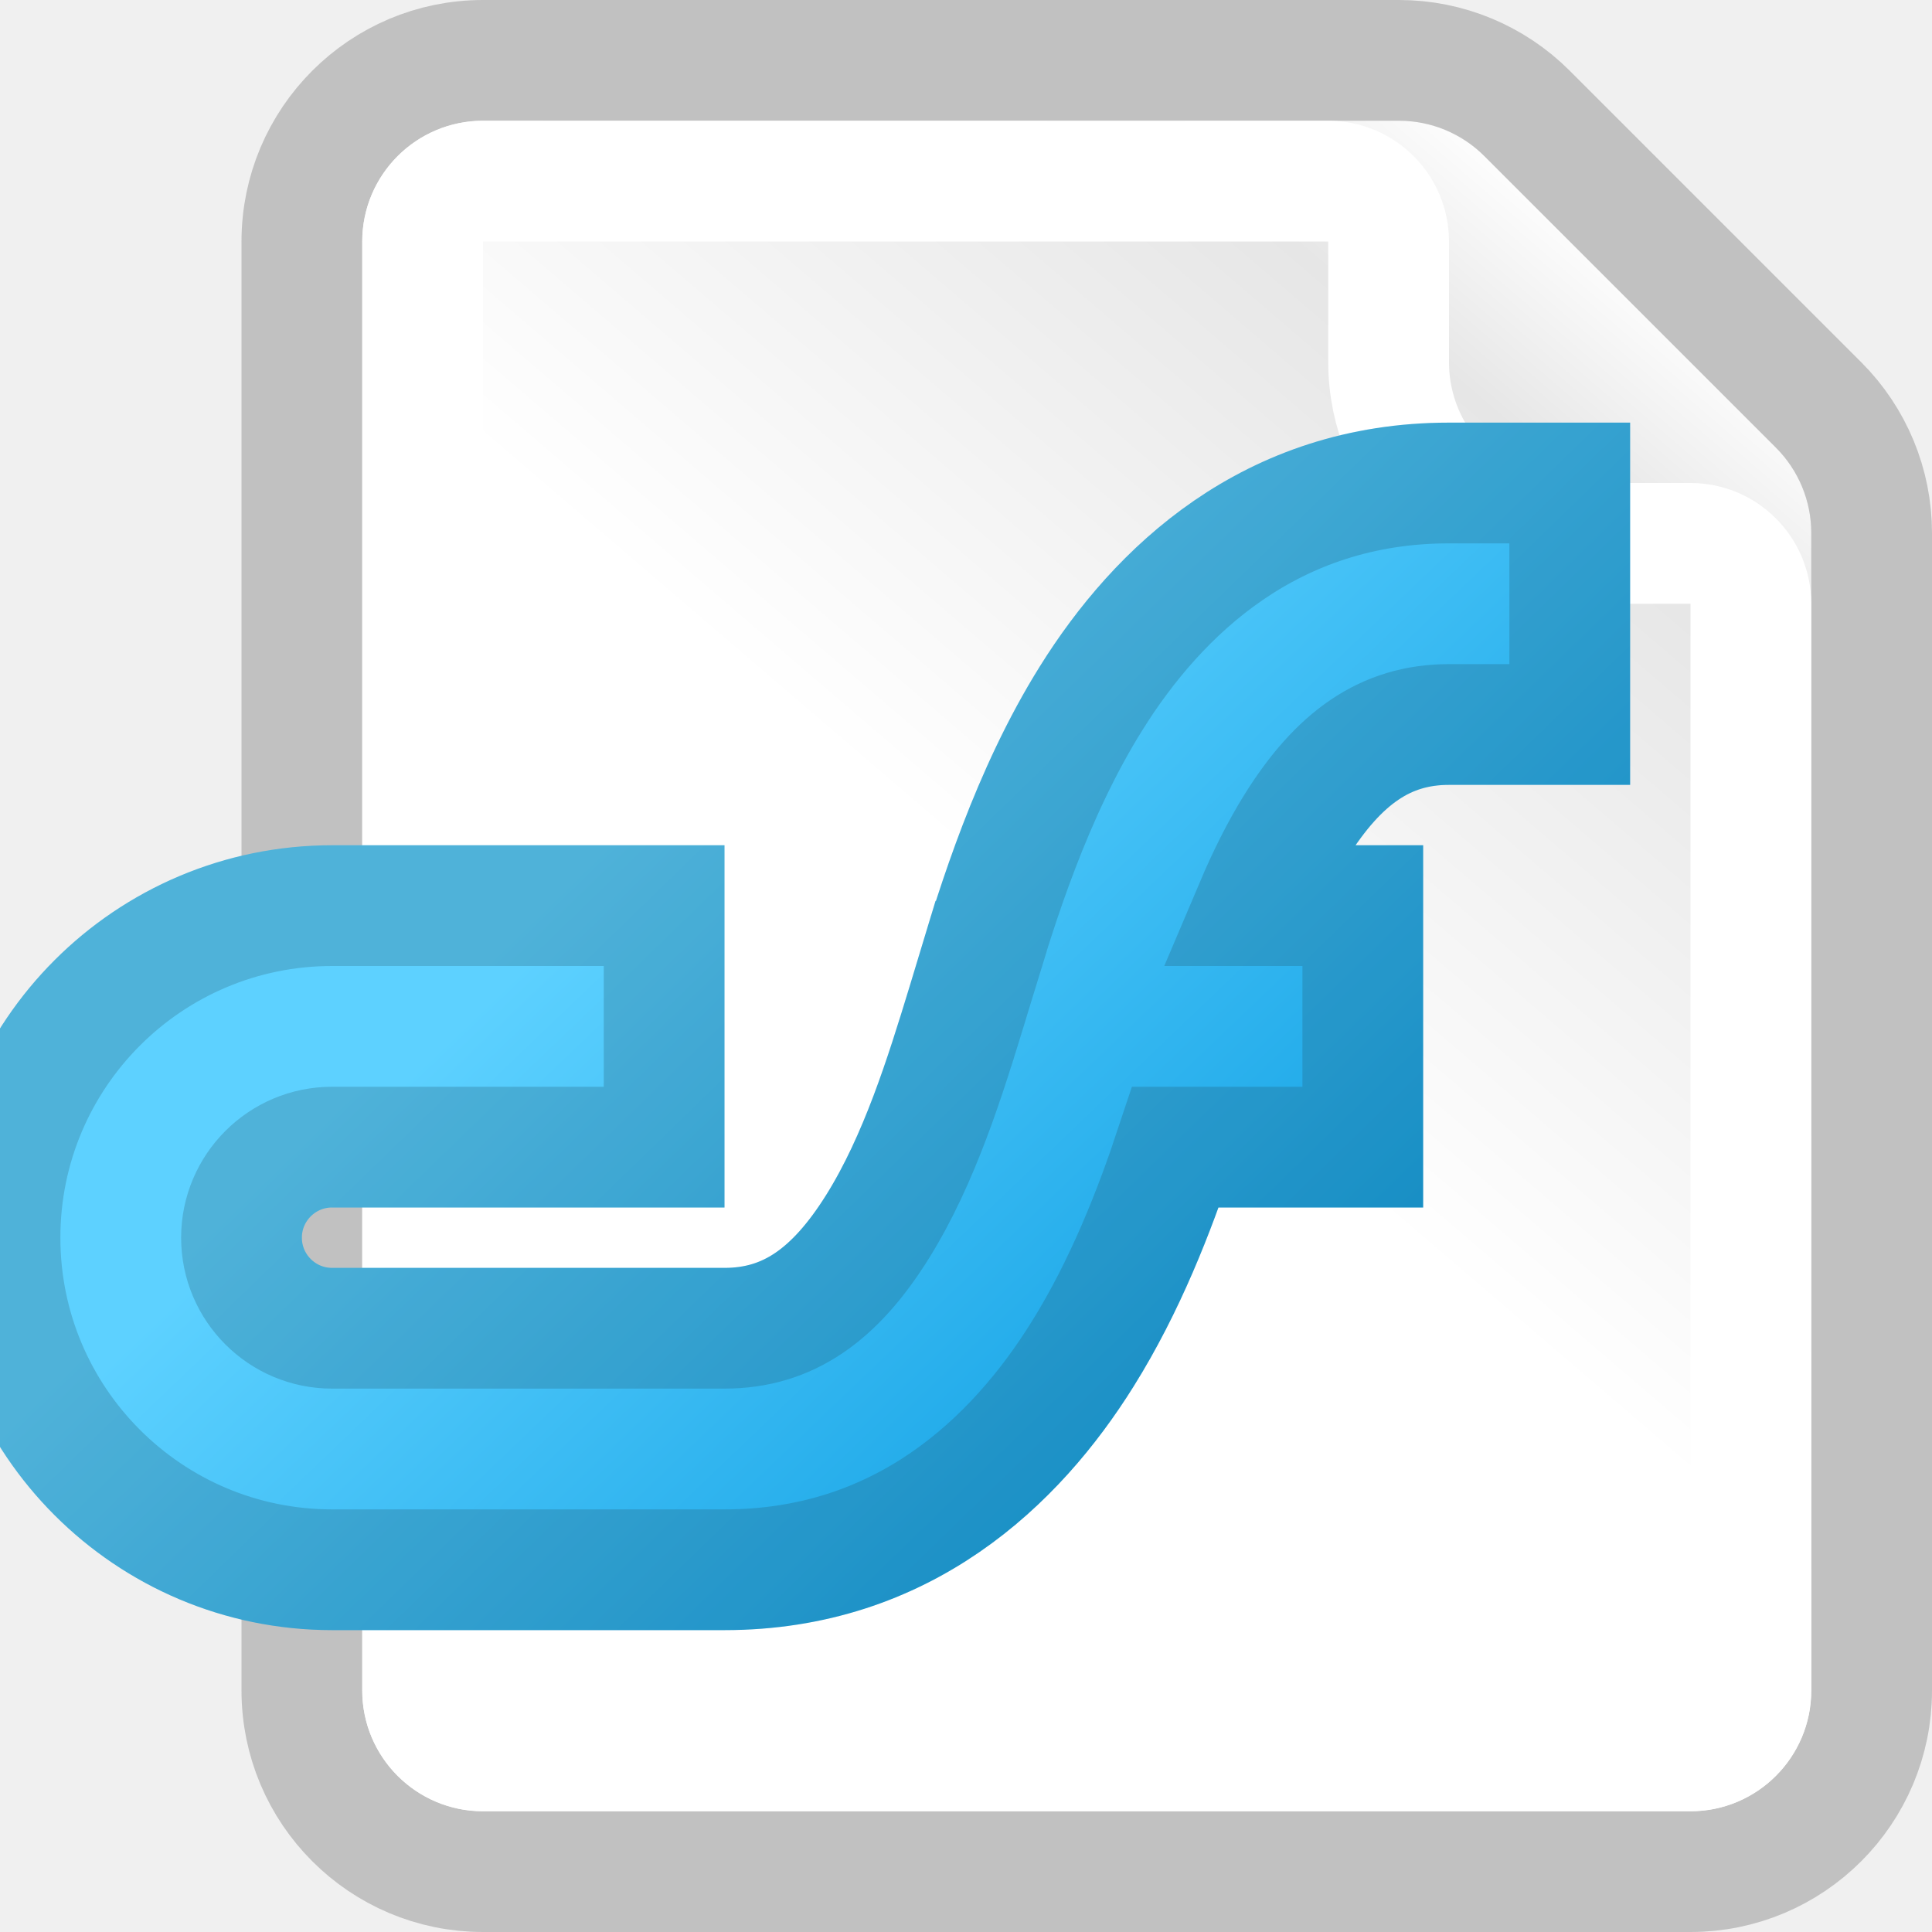
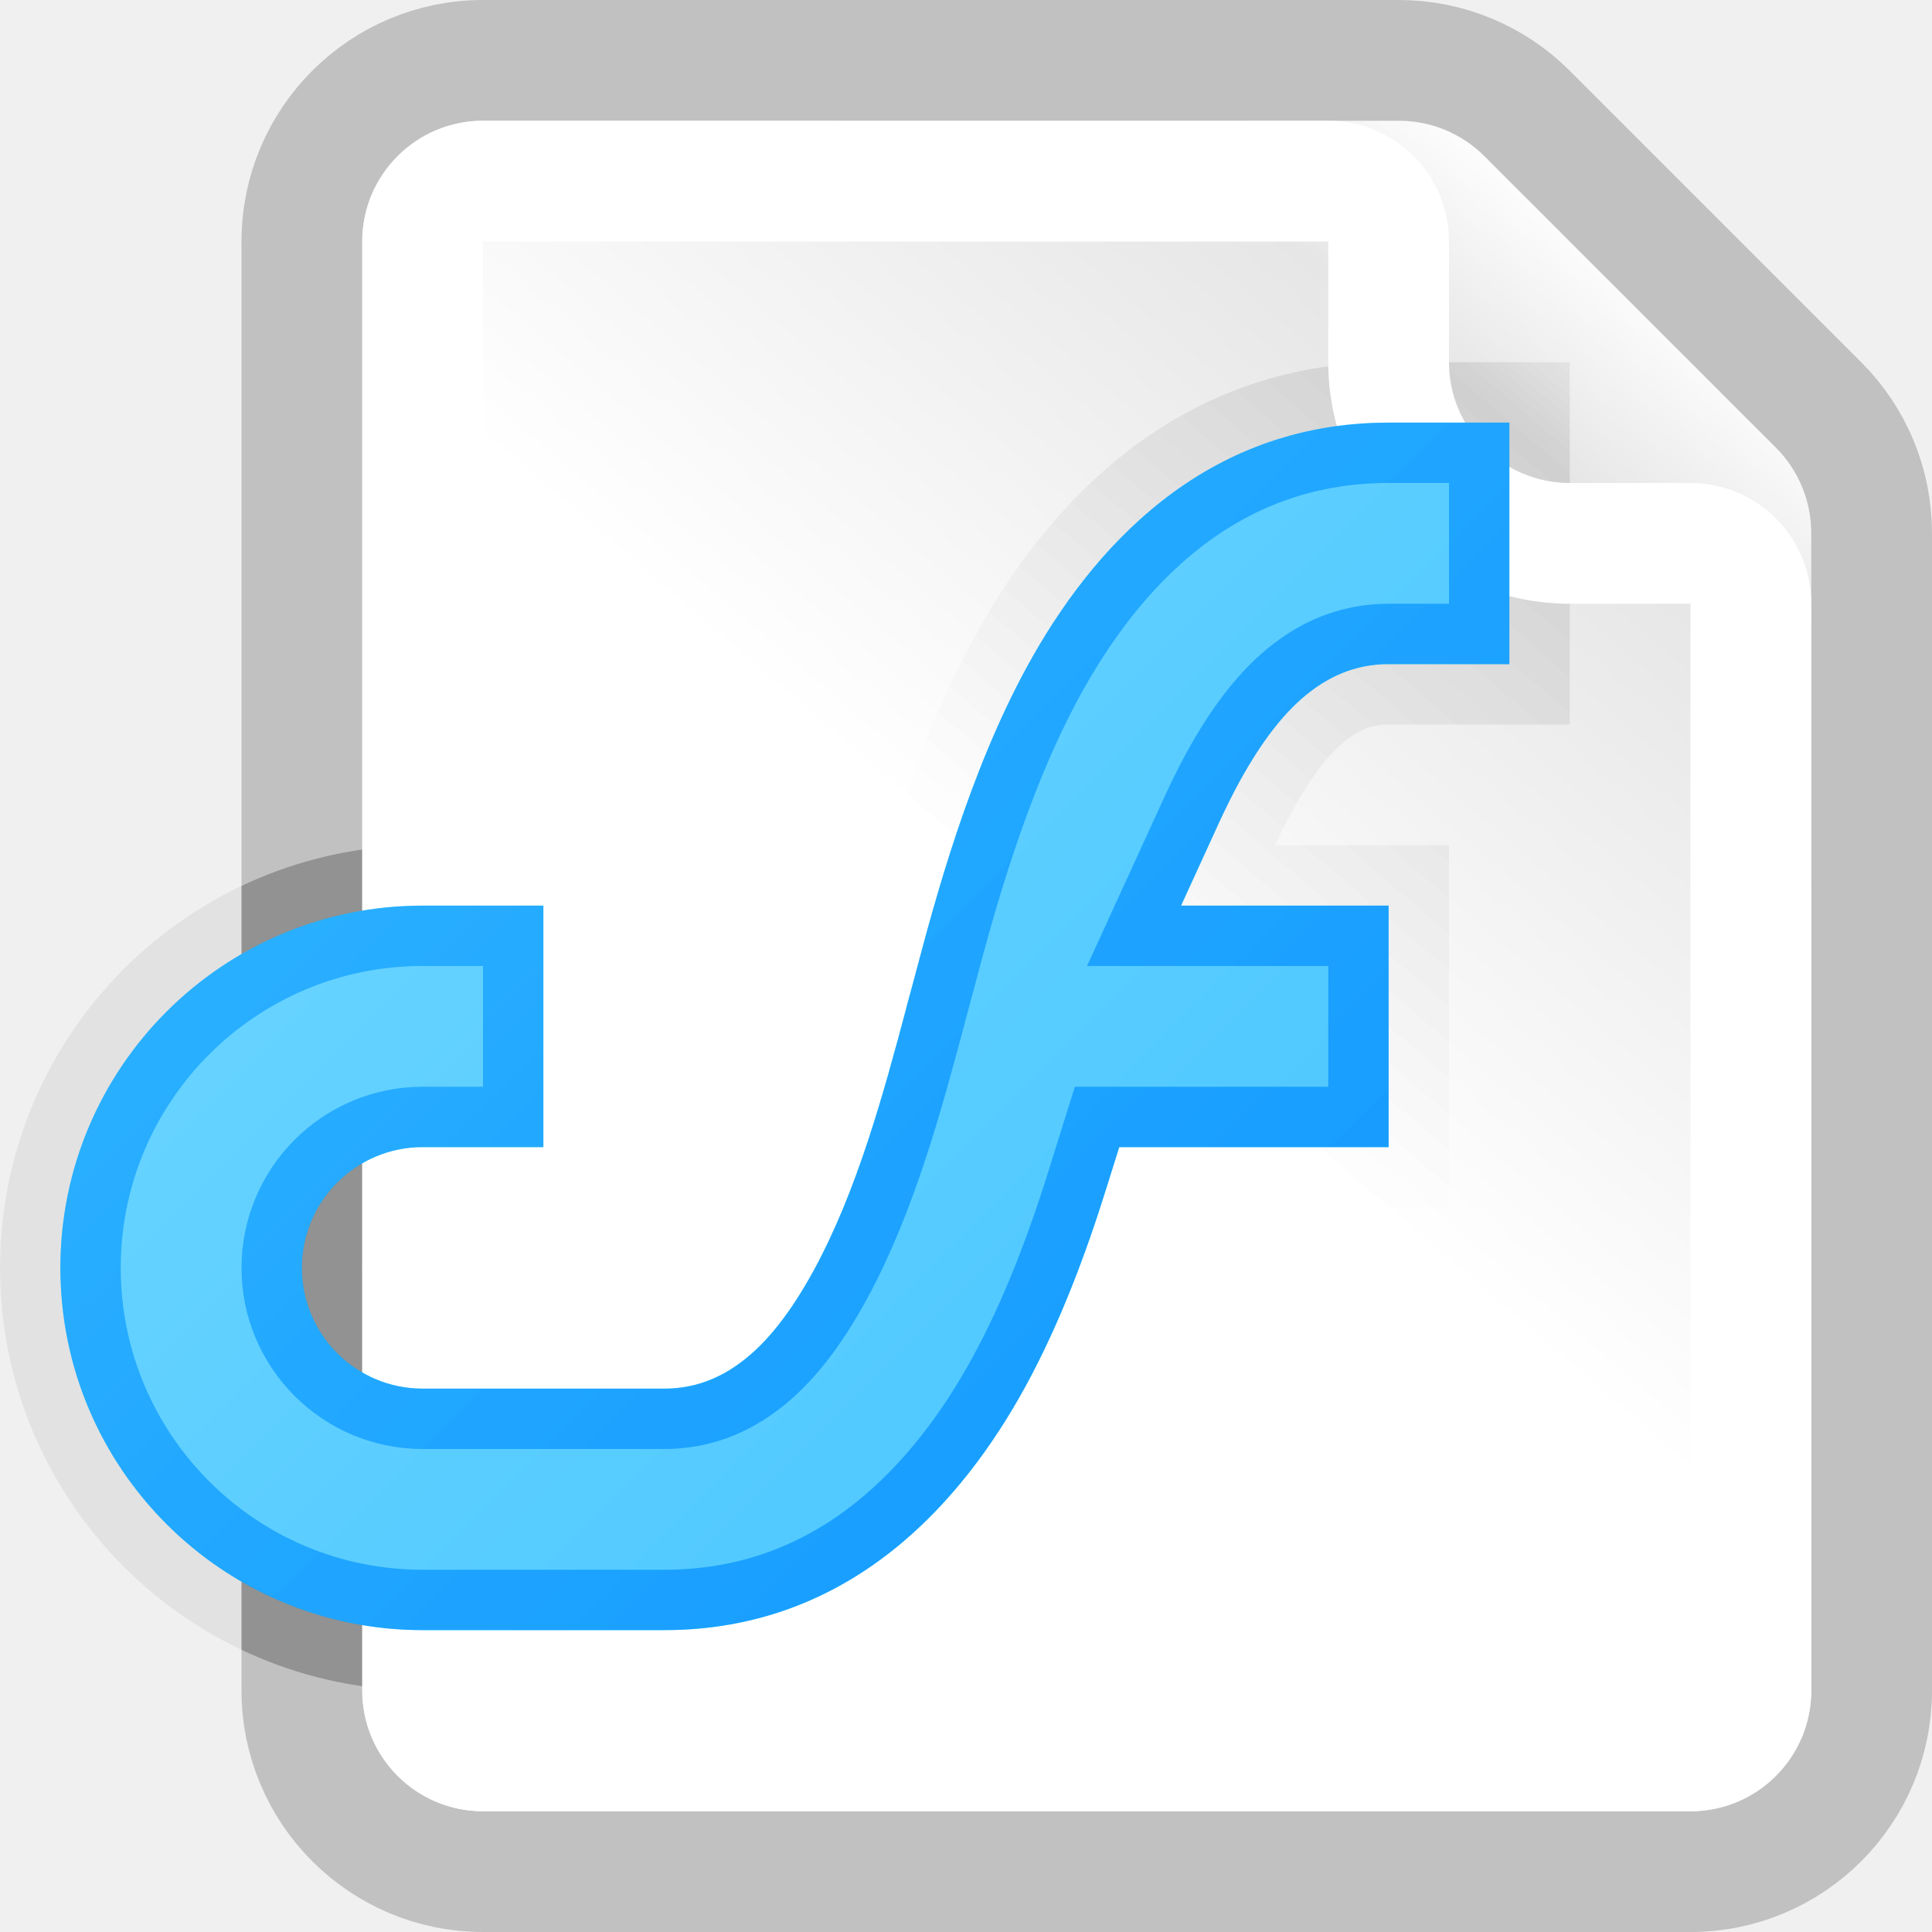
<svg xmlns="http://www.w3.org/2000/svg" width="16" height="16" viewBox="0 0 16 16" fill="none">
  <g clip-path="url(#clip0_385_6292)">
    <path d="M3 2C3 1.448 3.448 1 4 1H11.586C11.851 1 12.105 1.105 12.293 1.293L14.707 3.707C14.895 3.895 15 4.149 15 4.414V14C15 14.552 14.552 15 14 15H4C3.448 15 3 14.552 3 14V2Z" fill="url(#paint0_linear_385_6292)" />
    <path d="M4 0.5C3.172 0.5 2.5 1.172 2.5 2V14C2.5 14.828 3.172 15.5 4 15.5H14C14.828 15.5 15.5 14.828 15.5 14V4.414C15.5 4.016 15.342 3.635 15.061 3.354L12.646 0.939C12.365 0.658 11.984 0.5 11.586 0.5H4Z" stroke="#A8A8A8" stroke-opacity="0.66" stroke-linejoin="round" />
    <path d="M3.5 2C3.5 1.724 3.724 1.5 4 1.5H11C11.276 1.5 11.5 1.724 11.5 2V3C11.5 3.828 12.172 4.5 13 4.5H14C14.276 4.5 14.5 4.724 14.5 5V14C14.5 14.276 14.276 14.5 14 14.5H4C3.724 14.5 3.5 14.276 3.5 14V2Z" stroke="white" stroke-linejoin="round" />
-     <path d="M12 5.5H12.5V4.5H12V5.5ZM9 8.5L8.522 8.354L9 8.5ZM10.286 9H10.786V8H10.286V9ZM12 4.5C10.763 4.5 9.966 5.237 9.46 6.048C8.963 6.844 8.695 7.789 8.522 8.354L9.478 8.646C9.662 8.045 9.895 7.239 10.308 6.577C10.713 5.93 11.237 5.5 12 5.5V4.5ZM8.522 8.354C8.338 8.955 8.105 9.761 7.692 10.423C7.287 11.07 6.763 11.5 6 11.5V12.5C7.237 12.5 8.034 11.763 8.54 10.952C9.037 10.156 9.305 9.211 9.478 8.646L8.522 8.354ZM9 9H10.286V8H9V9ZM2.75 11.5C2.06 11.5 1.5 10.94 1.5 10.25H0.5C0.5 11.493 1.507 12.5 2.75 12.5V11.5ZM1.5 10.25C1.5 9.56 2.06 9 2.75 9V8C1.507 8 0.5 9.007 0.5 10.25H1.5ZM6 11.5H2.75V12.5H6V11.5ZM2.75 9H5V8H2.75V9Z" fill="url(#paint1_linear_385_6292)" />
-     <path d="M13 4.5V4H12.5H12C10.525 4 9.592 4.892 9.036 5.783C8.538 6.58 8.258 7.501 8.086 8.068L8.081 8.085L8.559 8.231L8.081 8.085L8.044 8.207L8.522 8.354L8.044 8.207L8.011 8.316C7.828 8.914 7.616 9.6 7.268 10.158C6.915 10.723 6.527 11 6 11H2.75C2.336 11 2 10.664 2 10.25C2 9.836 2.336 9.5 2.75 9.5H5H5.5V9V8V7.5H5H2.75C1.231 7.5 0 8.731 0 10.25C0 11.769 1.231 13 2.75 13H6C7.475 13 8.408 12.108 8.964 11.217C9.32 10.648 9.563 10.019 9.735 9.5H10.786H11.286V9V8V7.5H10.786H10.397C10.495 7.269 10.605 7.046 10.732 6.842C11.085 6.277 11.473 6 12 6H12.5H13V5.5V4.5Z" fill="url(#paint2_linear_385_6292)" />
-     <path d="M13 4.5V4H12.5H12C10.525 4 9.592 4.892 9.036 5.783C8.538 6.58 8.258 7.501 8.086 8.068L8.081 8.085L8.559 8.231L8.081 8.085L8.044 8.207L8.522 8.354L8.044 8.207L8.011 8.316C7.828 8.914 7.616 9.6 7.268 10.158C6.915 10.723 6.527 11 6 11H2.75C2.336 11 2 10.664 2 10.25C2 9.836 2.336 9.5 2.75 9.5H5H5.5V9V8V7.5H5H2.75C1.231 7.5 0 8.731 0 10.25C0 11.769 1.231 13 2.75 13H6C7.475 13 8.408 12.108 8.964 11.217C9.32 10.648 9.563 10.019 9.735 9.5H10.786H11.286V9V8V7.5H10.786H10.397C10.495 7.269 10.605 7.046 10.732 6.842C11.085 6.277 11.473 6 12 6H12.5H13V5.5V4.5Z" stroke="url(#paint3_linear_385_6292)" />
-     <path d="M13 4.5V4H12.5H12C10.525 4 9.592 4.892 9.036 5.783C8.538 6.58 8.258 7.501 8.086 8.068L8.081 8.085L8.559 8.231L8.081 8.085L8.044 8.207L8.522 8.354L8.044 8.207L8.011 8.316C7.828 8.914 7.616 9.6 7.268 10.158C6.915 10.723 6.527 11 6 11H2.75C2.336 11 2 10.664 2 10.25C2 9.836 2.336 9.5 2.75 9.5H5H5.5V9V8V7.5H5H2.75C1.231 7.5 0 8.731 0 10.25C0 11.769 1.231 13 2.75 13H6C7.475 13 8.408 12.108 8.964 11.217C9.32 10.648 9.563 10.019 9.735 9.5H10.786H11.286V9V8V7.5H10.786H10.397C10.495 7.269 10.605 7.046 10.732 6.842C11.085 6.277 11.473 6 12 6H12.5H13V5.5V4.5Z" stroke="black" stroke-opacity="0.15" />
+     <path d="M4.5 7.5V9.5H3.5C2.948 9.5 2.5 9.948 2.5 10.5C2.5 11.052 2.948 11.5 3.5 11.5H5.5C5.687 11.5 5.909 11.454 6.14 11.279C6.352 11.12 6.547 10.872 6.739 10.521C7.103 9.853 7.32 9.041 7.501 8.366L7.508 8.337L7.534 8.241L7.574 8.093C7.746 7.443 8.022 6.407 8.506 5.52C9.034 4.554 9.961 3.5 11.5 3.5H12.5V5.5H11.5C11.313 5.5 11.091 5.546 10.86 5.721C10.648 5.88 10.454 6.128 10.261 6.48C10.206 6.582 10.154 6.686 10.105 6.792L9.781 7.5H10.56H11.5V9.5H9.637H9.269L9.159 9.851C8.995 10.376 8.779 10.957 8.494 11.479C7.966 12.446 7.039 13.5 5.5 13.5H3.5C1.843 13.5 0.5 12.157 0.5 10.5C0.5 8.843 1.843 7.5 3.5 7.5H4.5Z" fill="url(#paint1_linear_385_6292)" />
+     <path d="M4.5 7.5V9.5H3.5C2.948 9.5 2.5 9.948 2.5 10.5C2.5 11.052 2.948 11.5 3.5 11.5H5.5C5.687 11.5 5.909 11.454 6.14 11.279C6.352 11.12 6.547 10.872 6.739 10.521C7.103 9.853 7.32 9.041 7.501 8.366L7.508 8.337L7.534 8.241L7.574 8.093C7.746 7.443 8.022 6.407 8.506 5.52C9.034 4.554 9.961 3.5 11.5 3.5H12.5V5.5H11.5C11.313 5.5 11.091 5.546 10.86 5.721C10.648 5.88 10.454 6.128 10.261 6.48C10.206 6.582 10.154 6.686 10.105 6.792L9.781 7.5H10.56H11.5V9.5H9.637H9.269L9.159 9.851C8.995 10.376 8.779 10.957 8.494 11.479C7.966 12.446 7.039 13.5 5.5 13.5H3.5C1.843 13.5 0.5 12.157 0.5 10.5C0.5 8.843 1.843 7.5 3.5 7.5H4.5Z" stroke="black" style="mix-blend-mode:soft-light" />
  </g>
  <defs>
    <linearGradient id="paint0_linear_385_6292" x1="3" y1="15" x2="15" y2="1" gradientUnits="userSpaceOnUse">
      <stop offset="0.5" stop-color="white" />
      <stop offset="0.807" stop-color="#E6E6E6" />
      <stop offset="0.901" stop-color="white" />
    </linearGradient>
-     <linearGradient id="paint1_linear_385_6292" x1="3.155" y1="5" x2="9.845" y2="12" gradientUnits="userSpaceOnUse">
-       <stop offset="0.308" stop-color="#5DD1FF" />
-       <stop offset="0.92" stop-color="#1DA8E8" />
-     </linearGradient>
-     <linearGradient id="paint2_linear_385_6292" x1="3.155" y1="5" x2="9.845" y2="12" gradientUnits="userSpaceOnUse">
-       <stop offset="0.308" stop-color="#5DD1FF" />
-       <stop offset="0.92" stop-color="#1DA8E8" />
-     </linearGradient>
-     <linearGradient id="paint3_linear_385_6292" x1="2.616" y1="4.5" x2="10.384" y2="12.5" gradientUnits="userSpaceOnUse">
-       <stop offset="0.31" stop-color="#5DD1FF" />
-       <stop offset="0.92" stop-color="#1DA8E8" />
+     <linearGradient id="paint1_linear_385_6292" x1="10.5" y1="12.5" x2="2.5" y2="4.5" gradientUnits="userSpaceOnUse">
+       <stop stop-color="#4AC6FF" />
+       <stop offset="1" stop-color="#6DD6FF" />
    </linearGradient>
    <clipPath id="clip0_385_6292">
      <rect width="16" height="16" fill="white" />
    </clipPath>
  </defs>
</svg>
